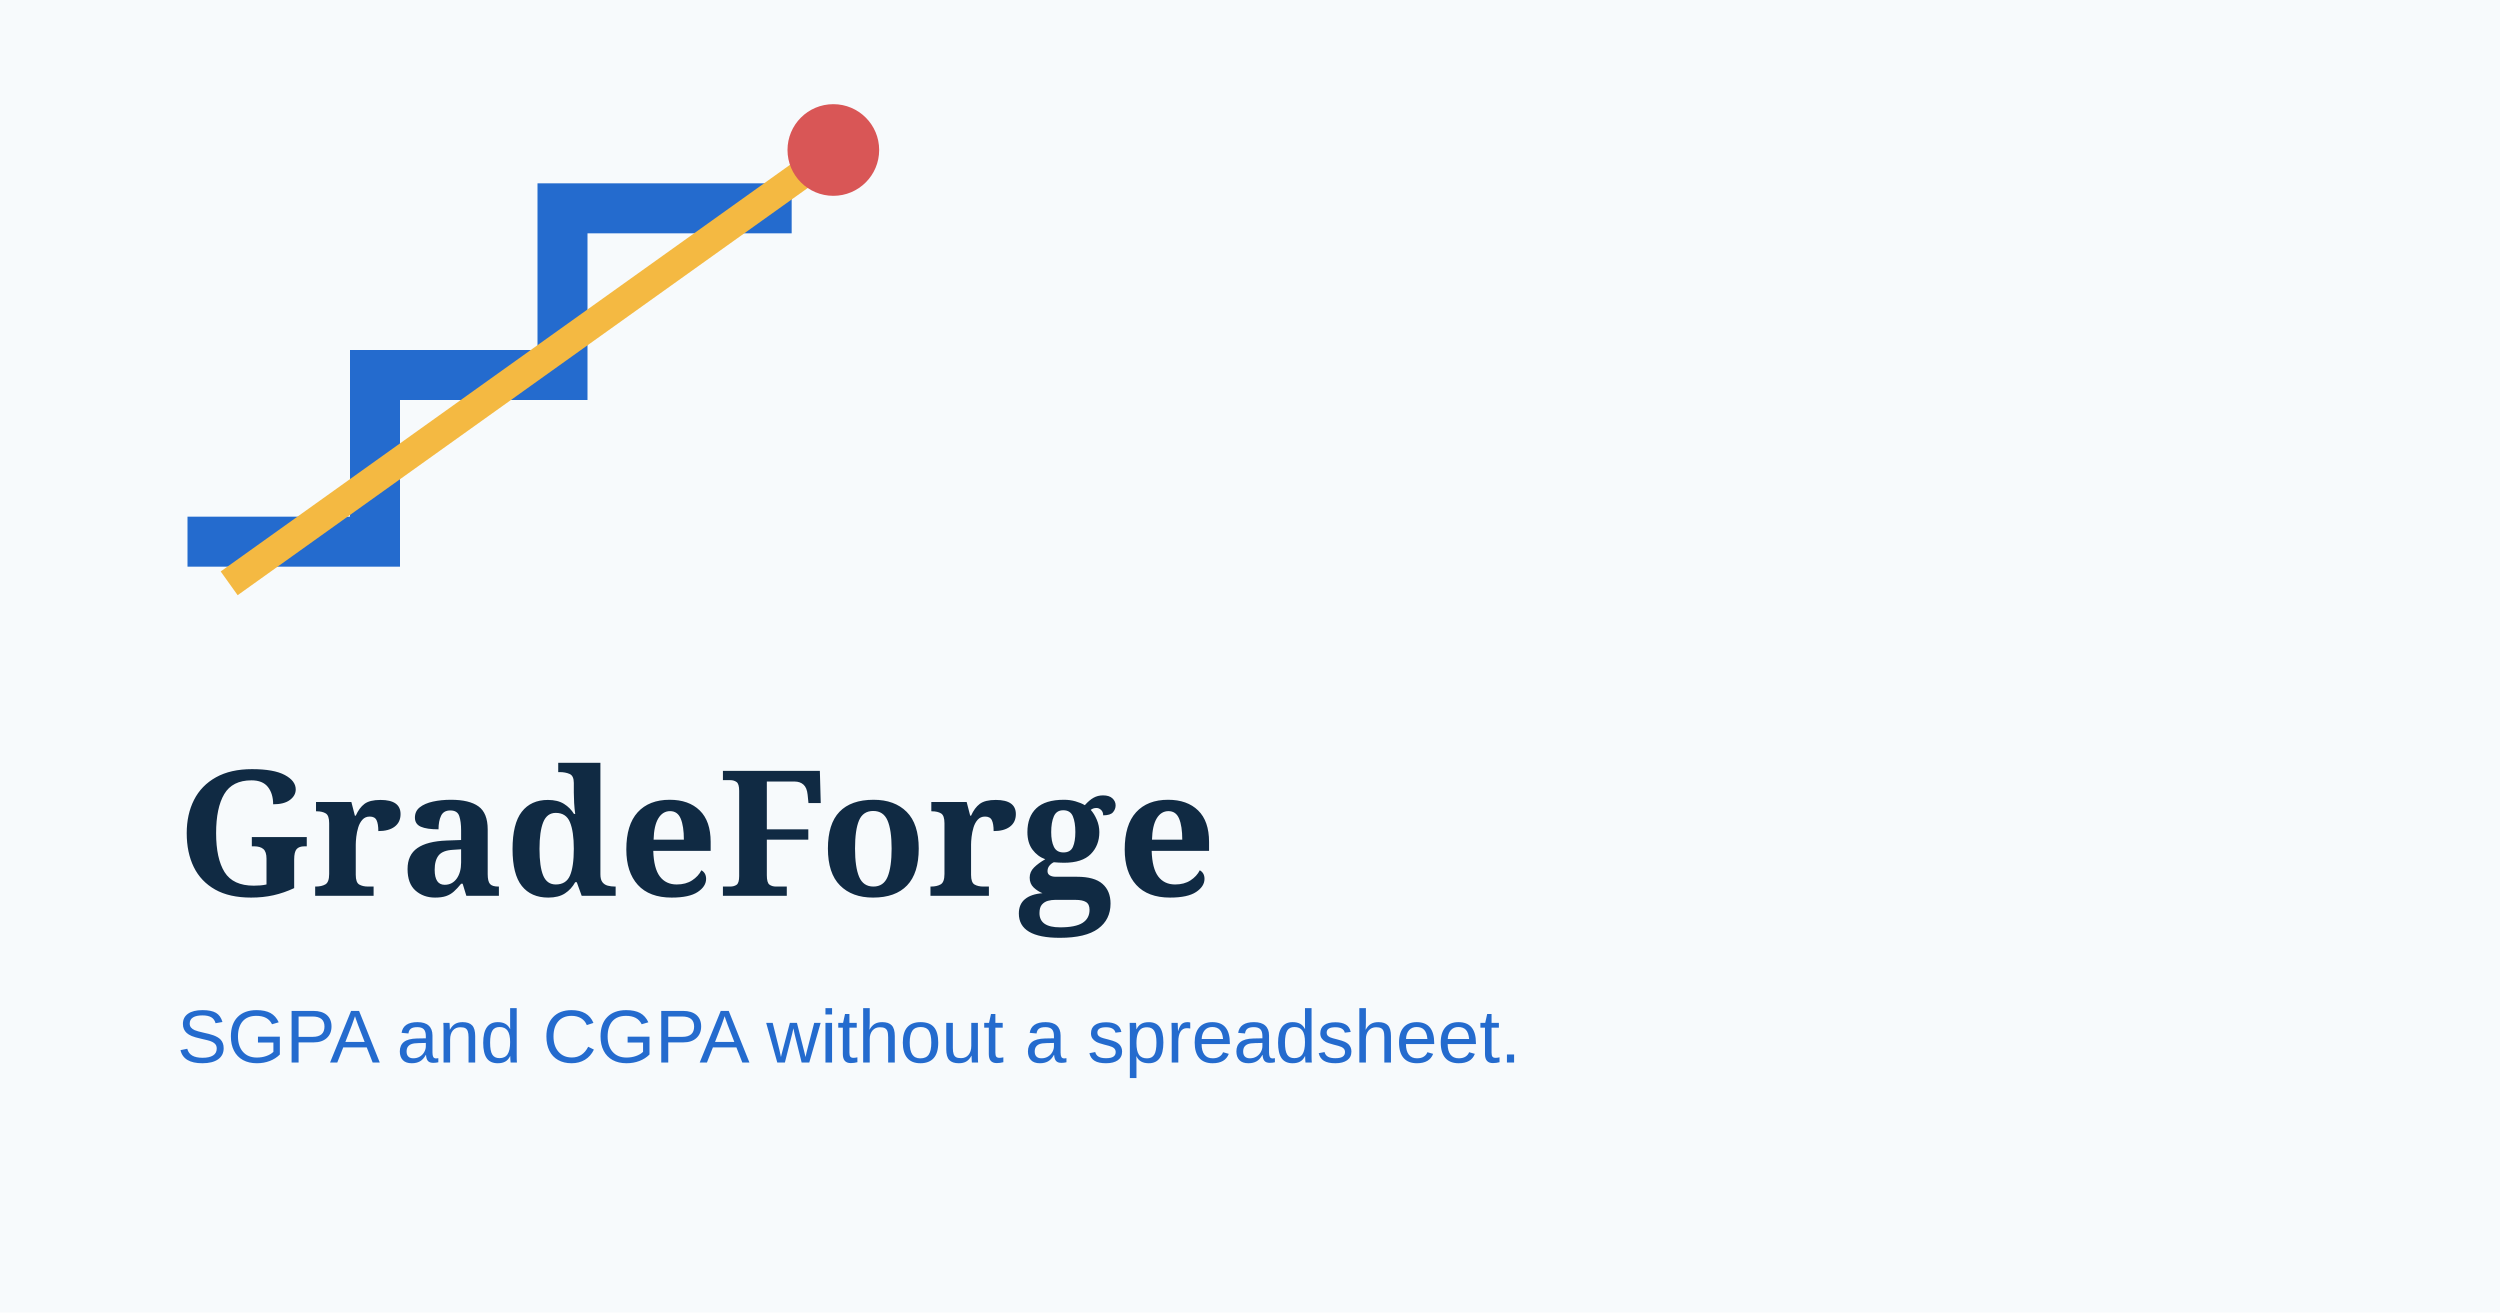
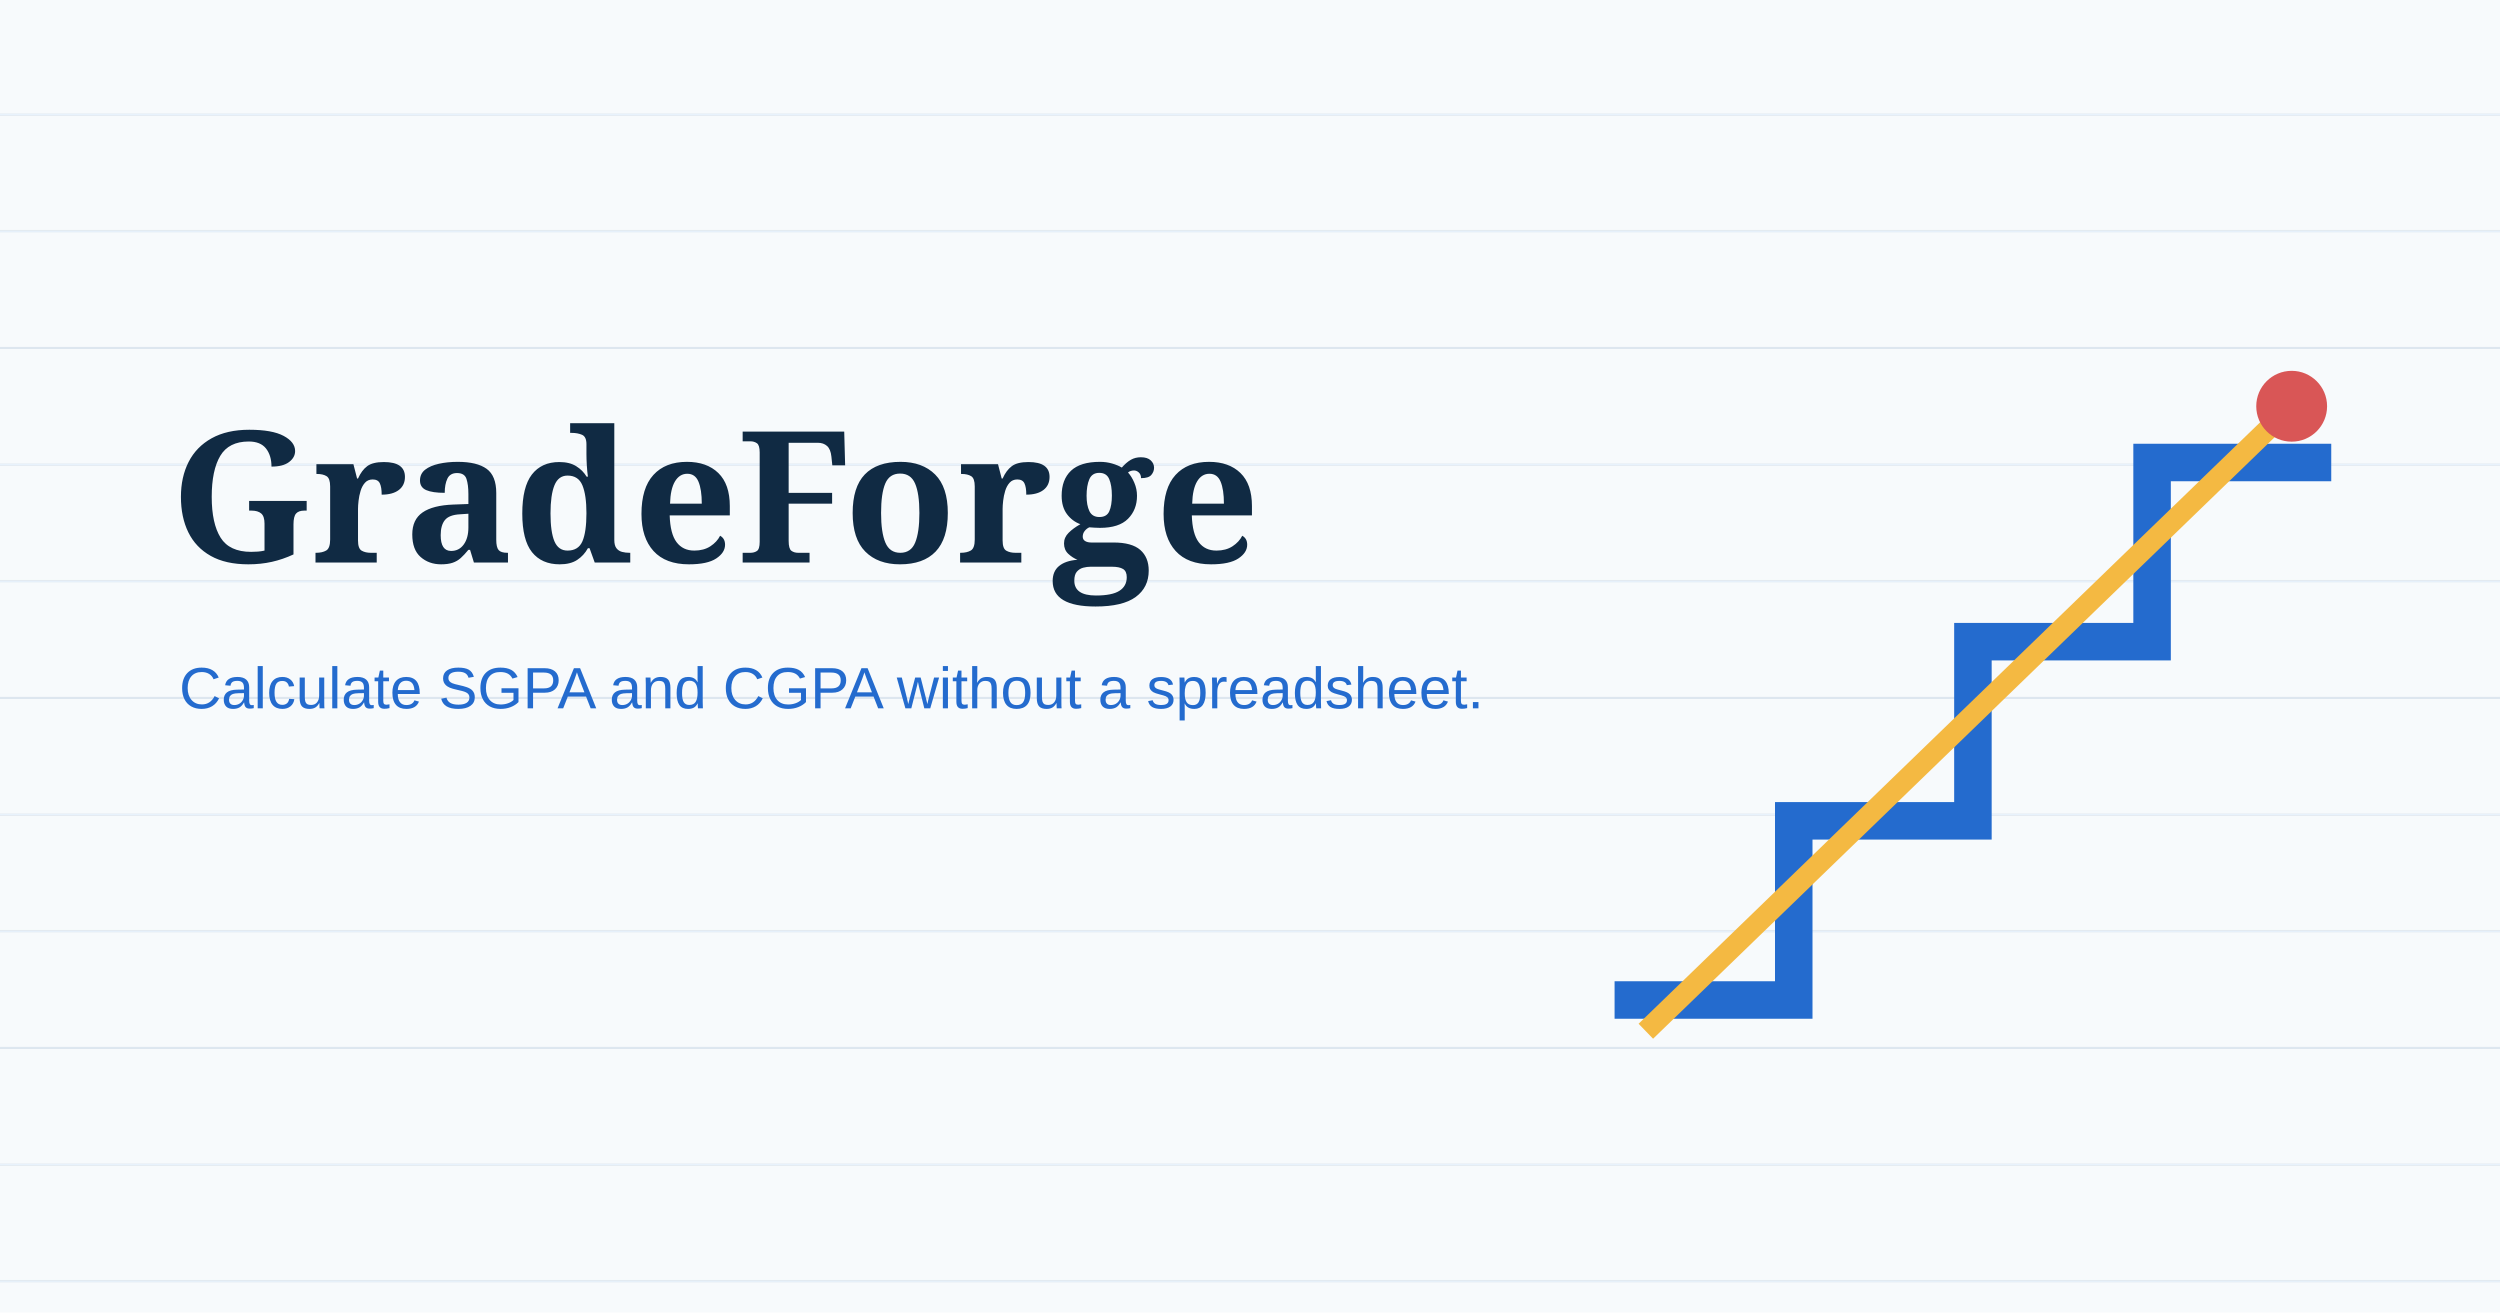
- <svg xmlns="http://www.w3.org/2000/svg" viewBox="0 0 1200 630">
+ <svg xmlns="http://www.w3.org/2000/svg" viewBox="0 0 1200 630" role="img" aria-labelledby="title desc">
+   <defs>
+     <pattern id="rule" width="1200" height="56" patternUnits="userSpaceOnUse">
+       <path d="M0 55h1200" stroke="#CAD8E5" />
+     </pattern>
+   </defs>
  <rect width="1200" height="630" fill="#F7FAFC" />
-   <path d="M90 260h90v-80h90v-80h110" fill="none" stroke="#246BCE" stroke-width="24" />
-   <path d="M110 280L390 80" stroke="#F4B942" stroke-width="14" />
-   <circle cx="400" cy="72" r="22" fill="#D95656" />
-   <text x="85" y="430" fill="#102A43" font-family="Georgia,serif" font-size="84" font-weight="700">GradeForge</text>
-   <text x="85" y="510" fill="#246BCE" font-family="Arial,sans-serif" font-size="36">SGPA and CGPA without a spreadsheet.</text>
+   <rect width="1200" height="630" fill="url(#rule)" opacity=".6" />
+   <text x="82" y="270" fill="#102A43" font-family="Georgia,serif" font-size="88" font-weight="700">GradeForge</text>
+   <text x="86" y="340" fill="#246BCE" font-family="Arial,sans-serif" font-size="28">Calculate SGPA and CGPA without a spreadsheet.</text>
+   <path d="M775 480h86v-86h86v-86h86v-86h86" fill="none" stroke="#246BCE" stroke-width="18" />
+   <path d="m790 495 310-300" stroke="#F4B942" stroke-width="10" />
+   <circle cx="1100" cy="195" r="17" fill="#D95656" />
</svg>
